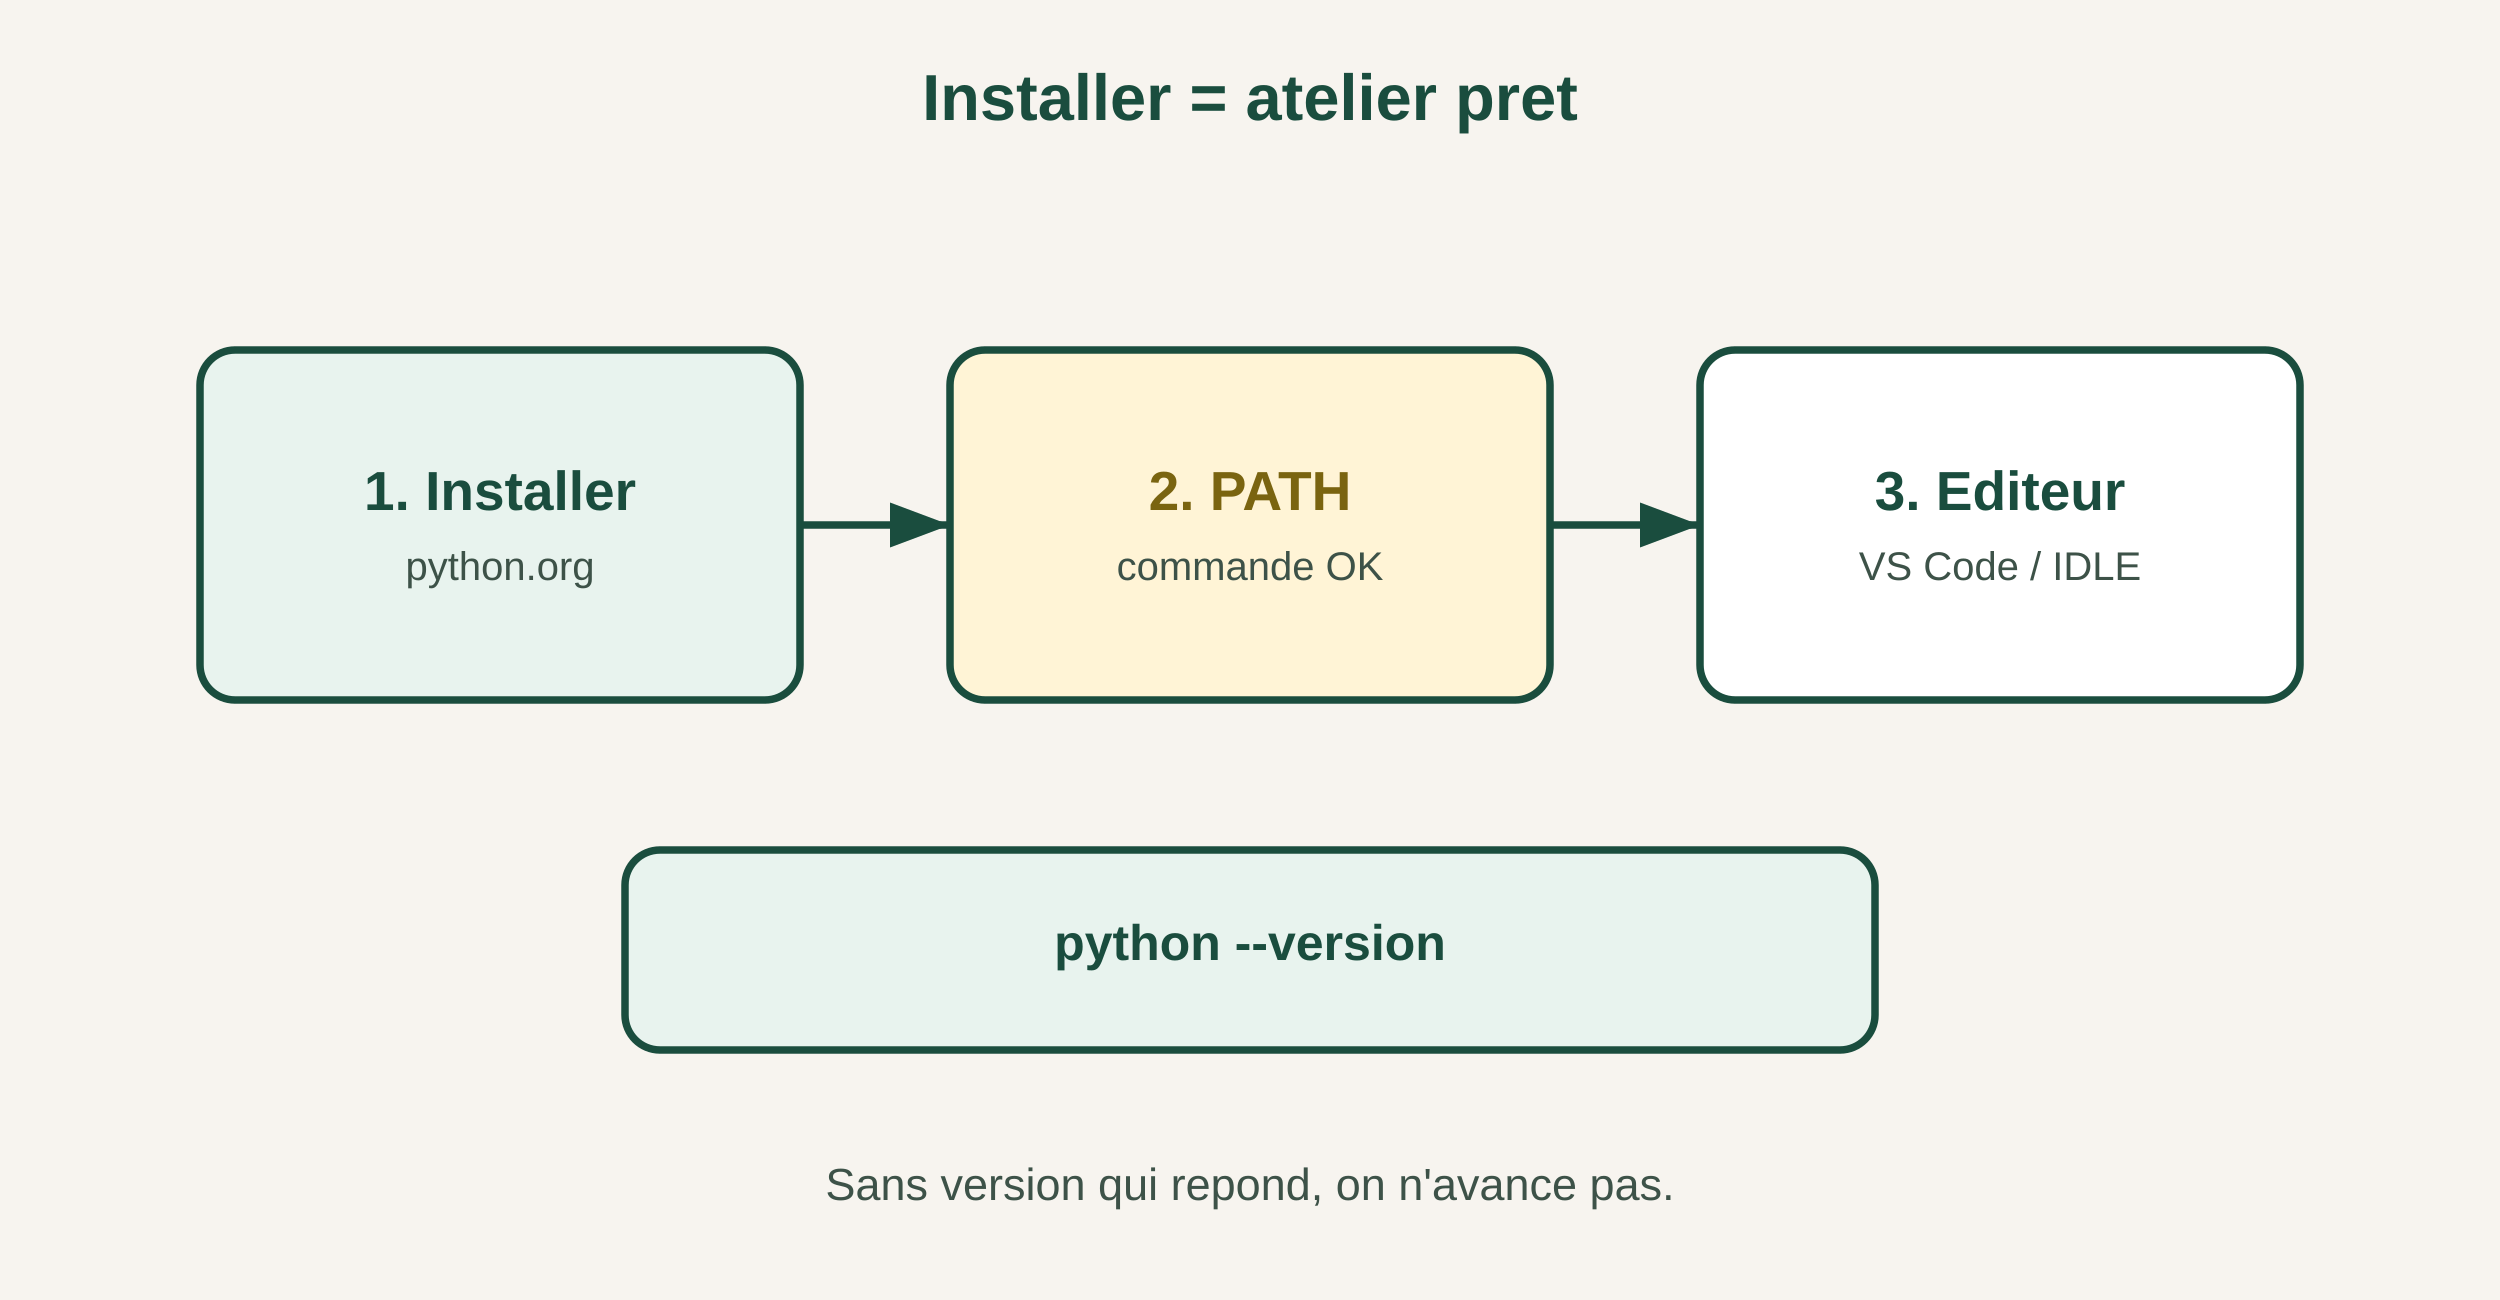
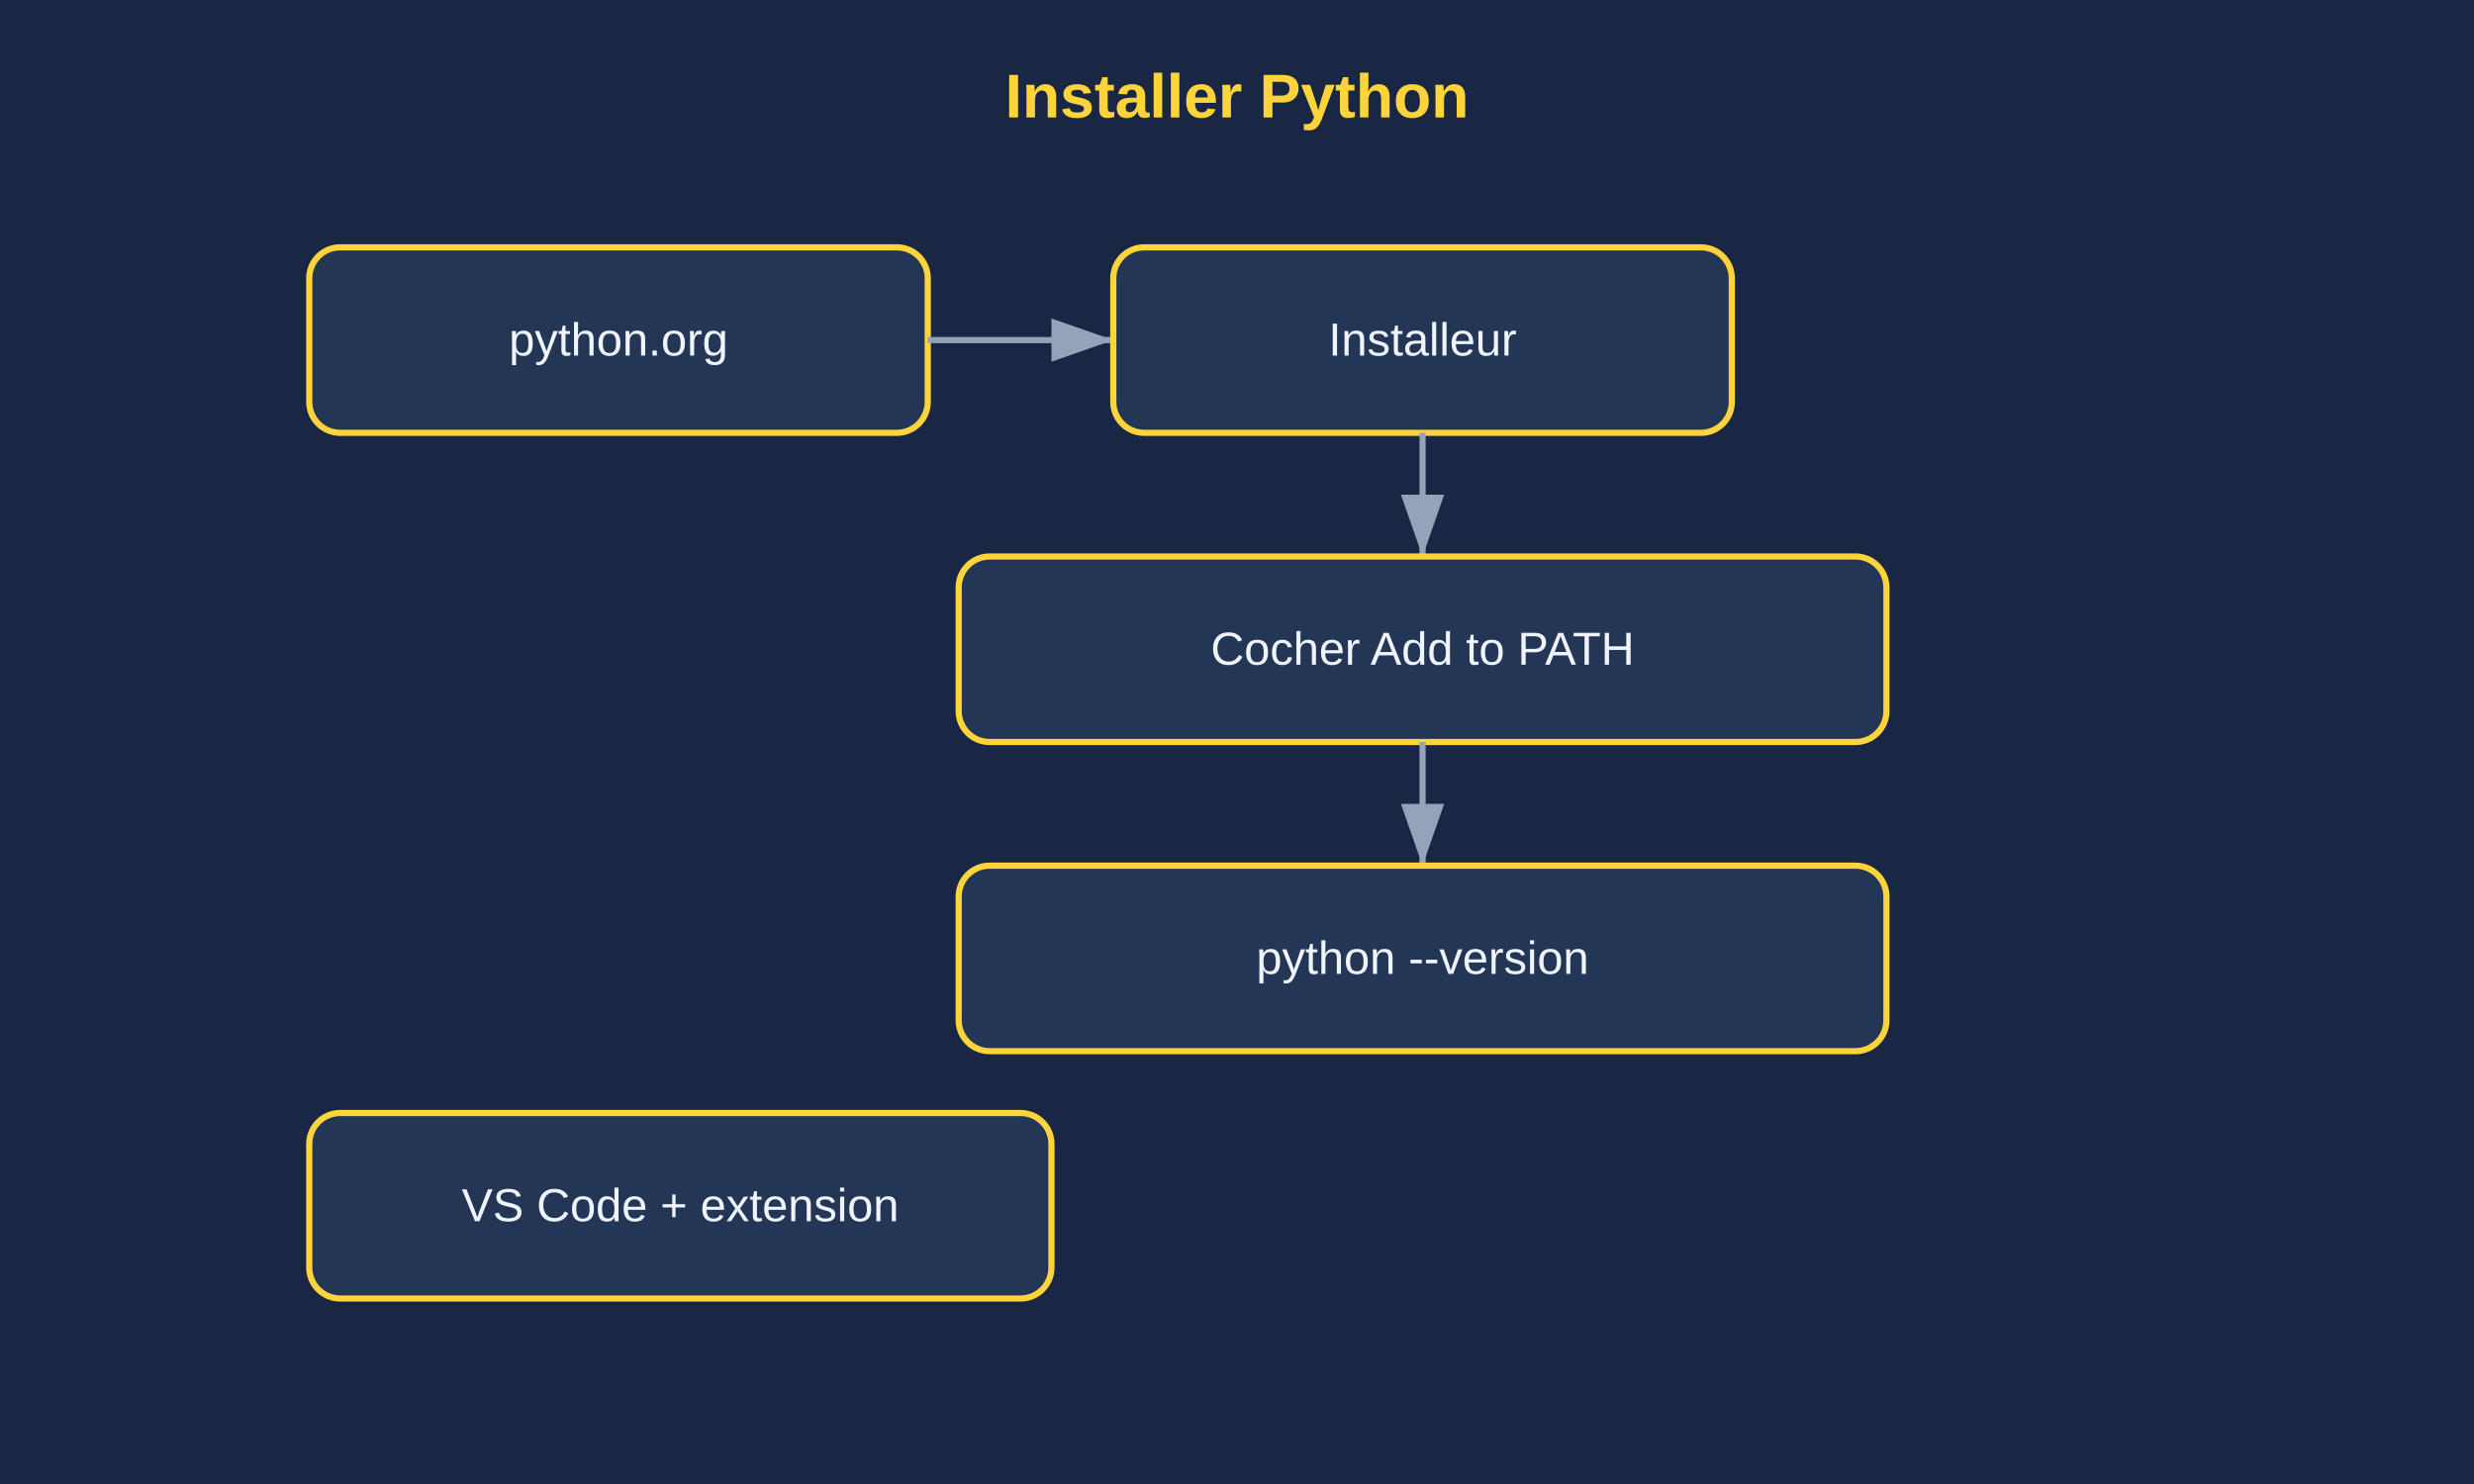
- <svg xmlns="http://www.w3.org/2000/svg" width="1000" height="520" viewBox="0 0 1000 520">
-   <rect width="1000" height="520" fill="#f7f4ef" />
-   <text x="500" y="48" text-anchor="middle" font-family="Segoe UI, Arial, sans-serif" font-size="26" fill="#1a4d3e" font-weight="700">Installer = atelier pret</text>
+ <svg xmlns="http://www.w3.org/2000/svg" viewBox="0 0 800 480">
+   <rect width="800" height="480" fill="#1a2744" />
  <defs>
-     <marker id="arr" markerWidth="10" markerHeight="10" refX="8" refY="3" orient="auto">
-       <path d="M0,0 L8,3 L0,6 Z" fill="#1a4d3e" />
+     <marker id="arr" markerWidth="10" markerHeight="7" refX="10" refY="3.5" orient="auto">
+       <polygon points="0 0, 10 3.5, 0 7" fill="#94a3b8" />
    </marker>
  </defs>
-   <rect x="80" y="140" width="240" height="140" rx="14" fill="#e8f3ee" stroke="#1a4d3e" stroke-width="3" />
-   <text x="200" y="204" text-anchor="middle" font-family="Segoe UI, Arial, sans-serif" font-size="22" fill="#1a4d3e" font-weight="700">1. Installer</text>
-   <text x="200" y="232" text-anchor="middle" font-family="Segoe UI, Arial, sans-serif" font-size="16" fill="#3d5248" font-weight="400">python.org</text>
-   <rect x="380" y="140" width="240" height="140" rx="14" fill="#fff4d6" stroke="#1a4d3e" stroke-width="3" />
-   <text x="500" y="204" text-anchor="middle" font-family="Segoe UI, Arial, sans-serif" font-size="22" fill="#7a6410" font-weight="700">2. PATH</text>
-   <text x="500" y="232" text-anchor="middle" font-family="Segoe UI, Arial, sans-serif" font-size="16" fill="#3d5248" font-weight="400">commande OK</text>
-   <rect x="680" y="140" width="240" height="140" rx="14" fill="#ffffff" stroke="#1a4d3e" stroke-width="3" />
-   <text x="800" y="204" text-anchor="middle" font-family="Segoe UI, Arial, sans-serif" font-size="22" fill="#1a4d3e" font-weight="700">3. Editeur</text>
-   <text x="800" y="232" text-anchor="middle" font-family="Segoe UI, Arial, sans-serif" font-size="16" fill="#3d5248" font-weight="400">VS Code / IDLE</text>
-   <path d="M320 210 L380 210" stroke="#1a4d3e" stroke-width="3" fill="none" marker-end="url(#arr)" />
-   <path d="M620 210 L680 210" stroke="#1a4d3e" stroke-width="3" fill="none" marker-end="url(#arr)" />
-   <rect x="250" y="340" width="500" height="80" rx="14" fill="#e8f3ee" stroke="#1a4d3e" stroke-width="3" />
-   <text x="500" y="384" text-anchor="middle" font-family="Segoe UI, Arial, sans-serif" font-size="20" fill="#1a4d3e" font-weight="700">python --version</text>
-   <text x="500" y="480" text-anchor="middle" font-family="Segoe UI, Arial, sans-serif" font-size="18" fill="#3d5248" font-weight="400">Sans version qui repond, on n'avance pas.</text>
+   <text x="400" y="38" text-anchor="middle" fill="#ffd43b" font-size="20" font-weight="bold" font-family="Arial">Installer Python</text>
+   <rect x="100" y="80" width="200" height="60" rx="10" fill="#243656" stroke="#ffd43b" stroke-width="2" />
+   <text x="200" y="115" text-anchor="middle" fill="#f0f4ff" font-size="15" font-family="Arial">python.org</text>
+   <line x1="300" y1="110" x2="360" y2="110" stroke="#94a3b8" stroke-width="2" marker-end="url(#arr)" />
+   <rect x="360" y="80" width="200" height="60" rx="10" fill="#243656" stroke="#ffd43b" stroke-width="2" />
+   <text x="460" y="115" text-anchor="middle" fill="#f0f4ff" font-size="15" font-family="Arial">Installeur</text>
+   <line x1="460" y1="140" x2="460" y2="180" stroke="#94a3b8" stroke-width="2" marker-end="url(#arr)" />
+   <rect x="310" y="180" width="300" height="60" rx="10" fill="#243656" stroke="#ffd43b" stroke-width="2" />
+   <text x="460" y="215" text-anchor="middle" fill="#f0f4ff" font-size="15" font-family="Arial">Cocher Add to PATH</text>
+   <line x1="460" y1="240" x2="460" y2="280" stroke="#94a3b8" stroke-width="2" marker-end="url(#arr)" />
+   <rect x="310" y="280" width="300" height="60" rx="10" fill="#243656" stroke="#ffd43b" stroke-width="2" />
+   <text x="460" y="315" text-anchor="middle" fill="#f0f4ff" font-size="15" font-family="Arial">python --version</text>
+   <rect x="100" y="360" width="240" height="60" rx="10" fill="#243656" stroke="#ffd43b" stroke-width="2" />
+   <text x="220" y="395" text-anchor="middle" fill="#f0f4ff" font-size="15" font-family="Arial">VS Code + extension</text>
</svg>
